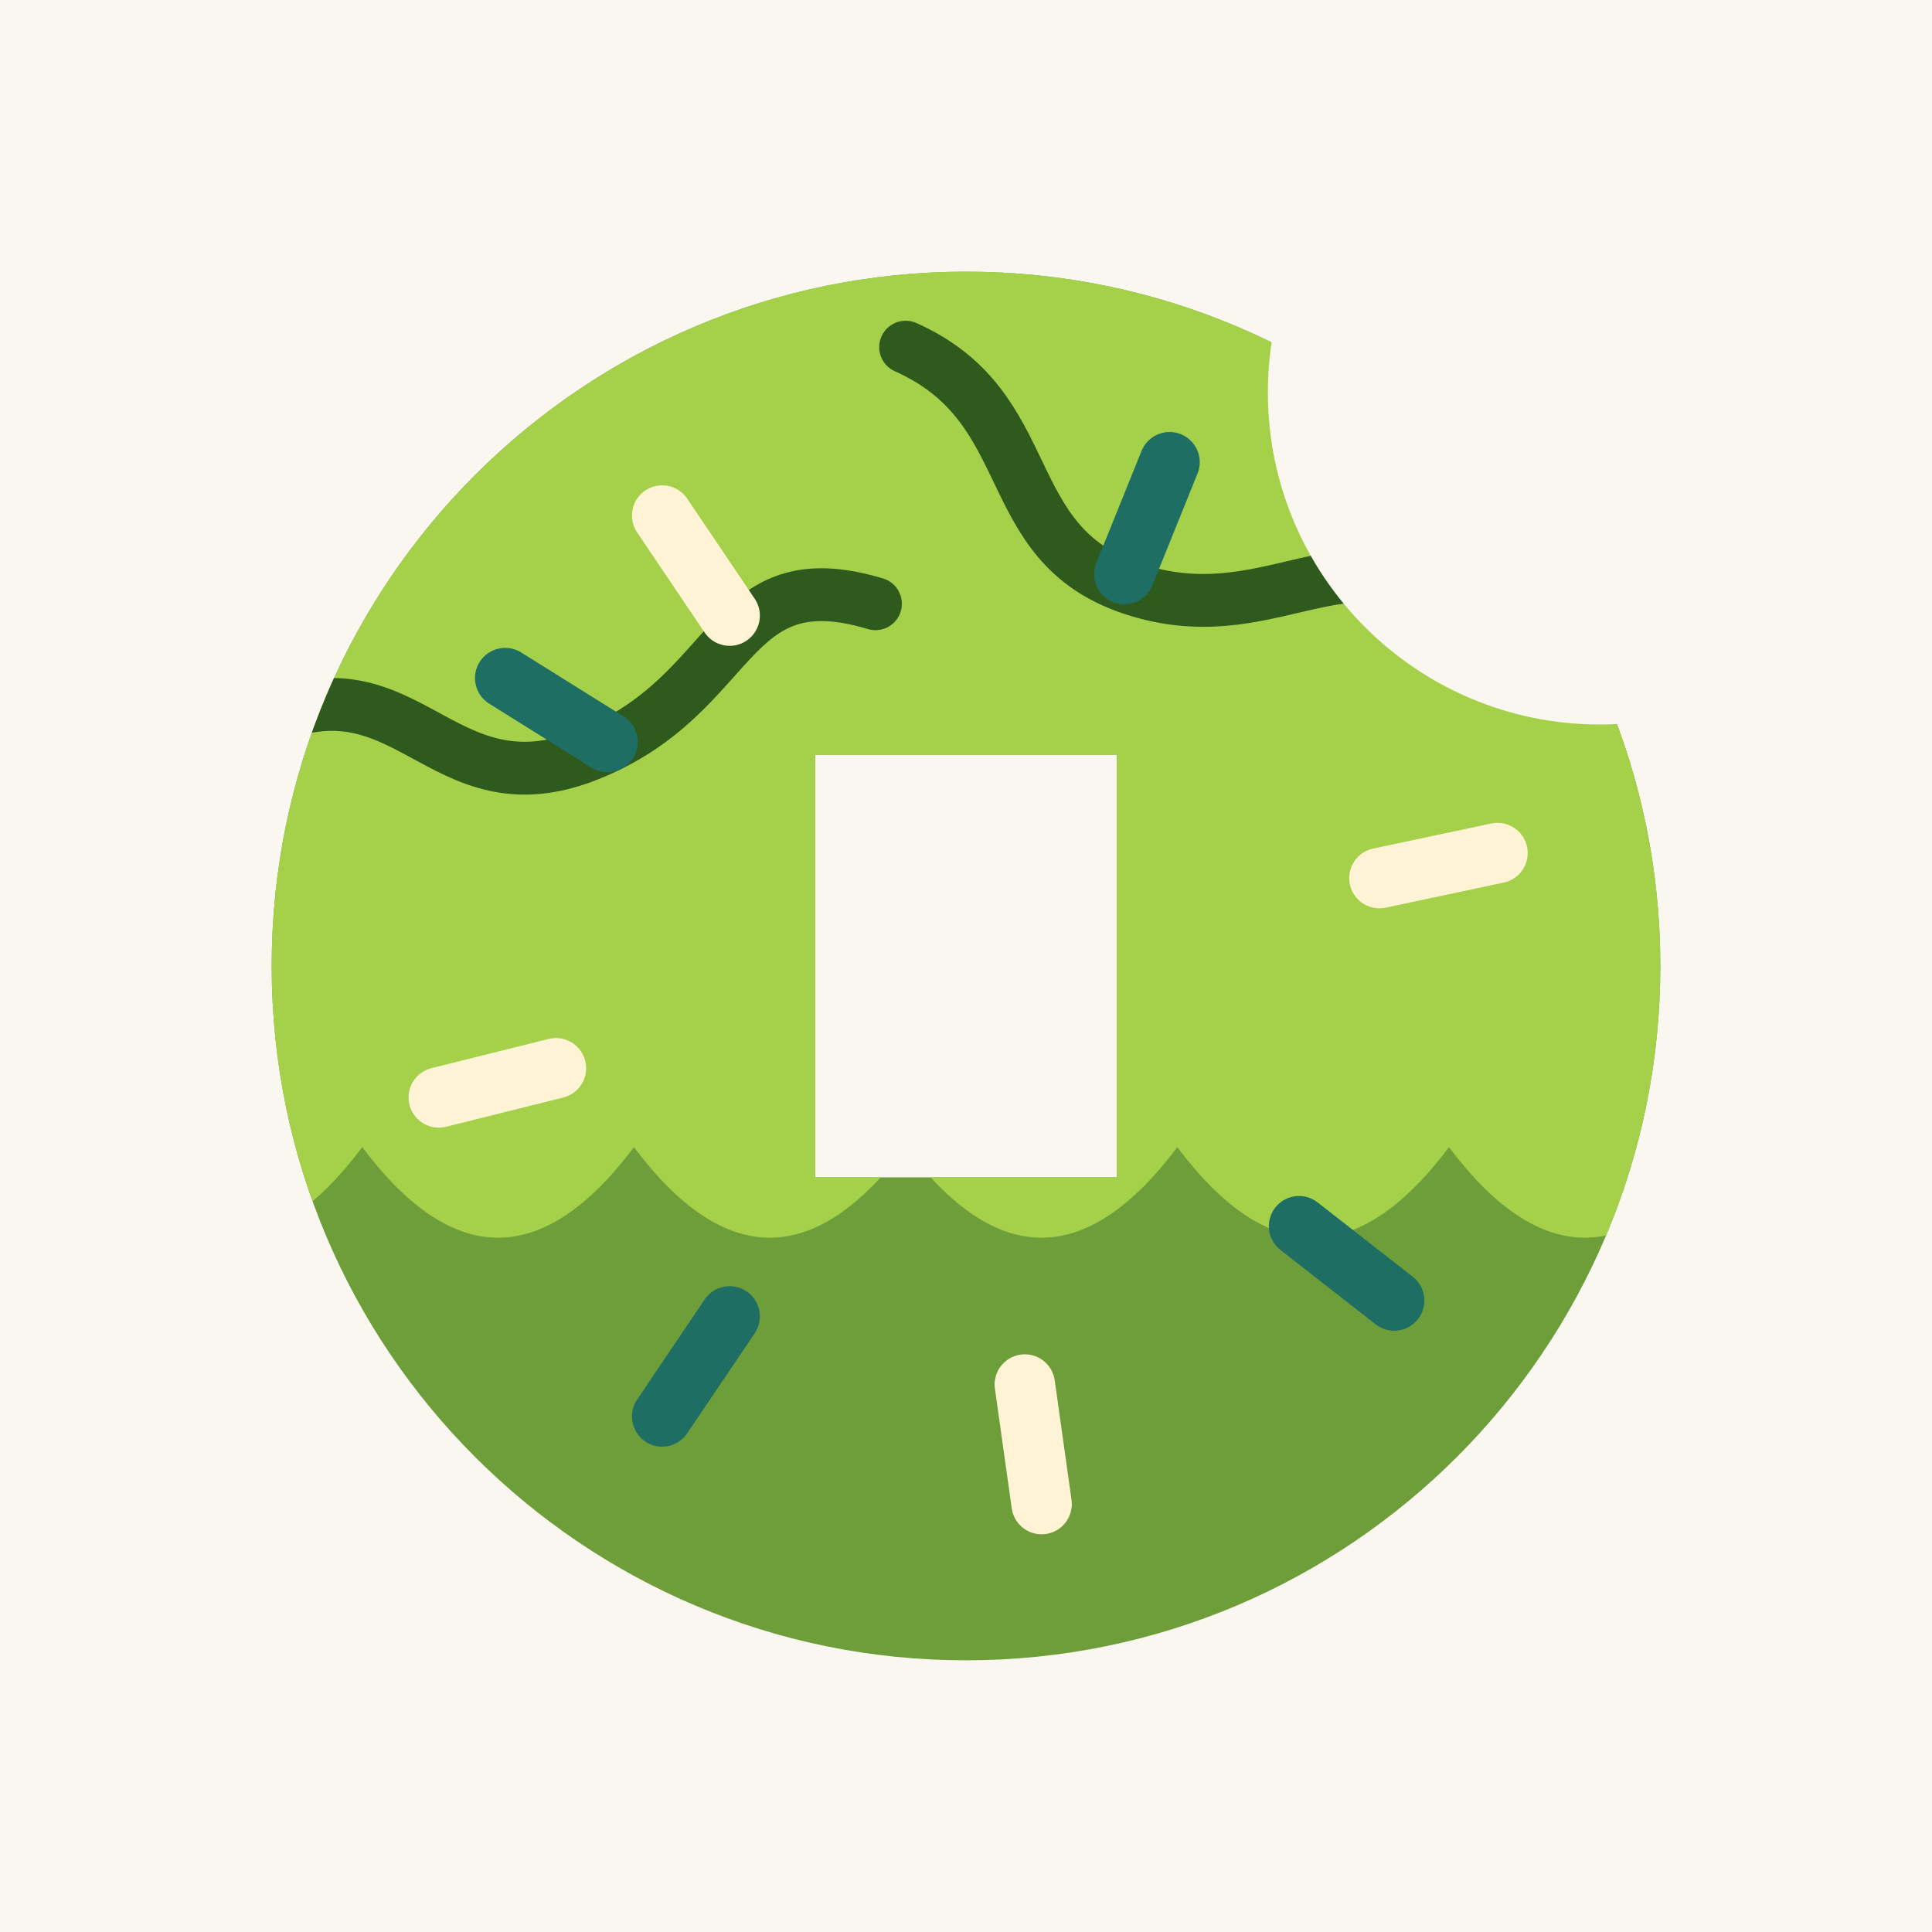
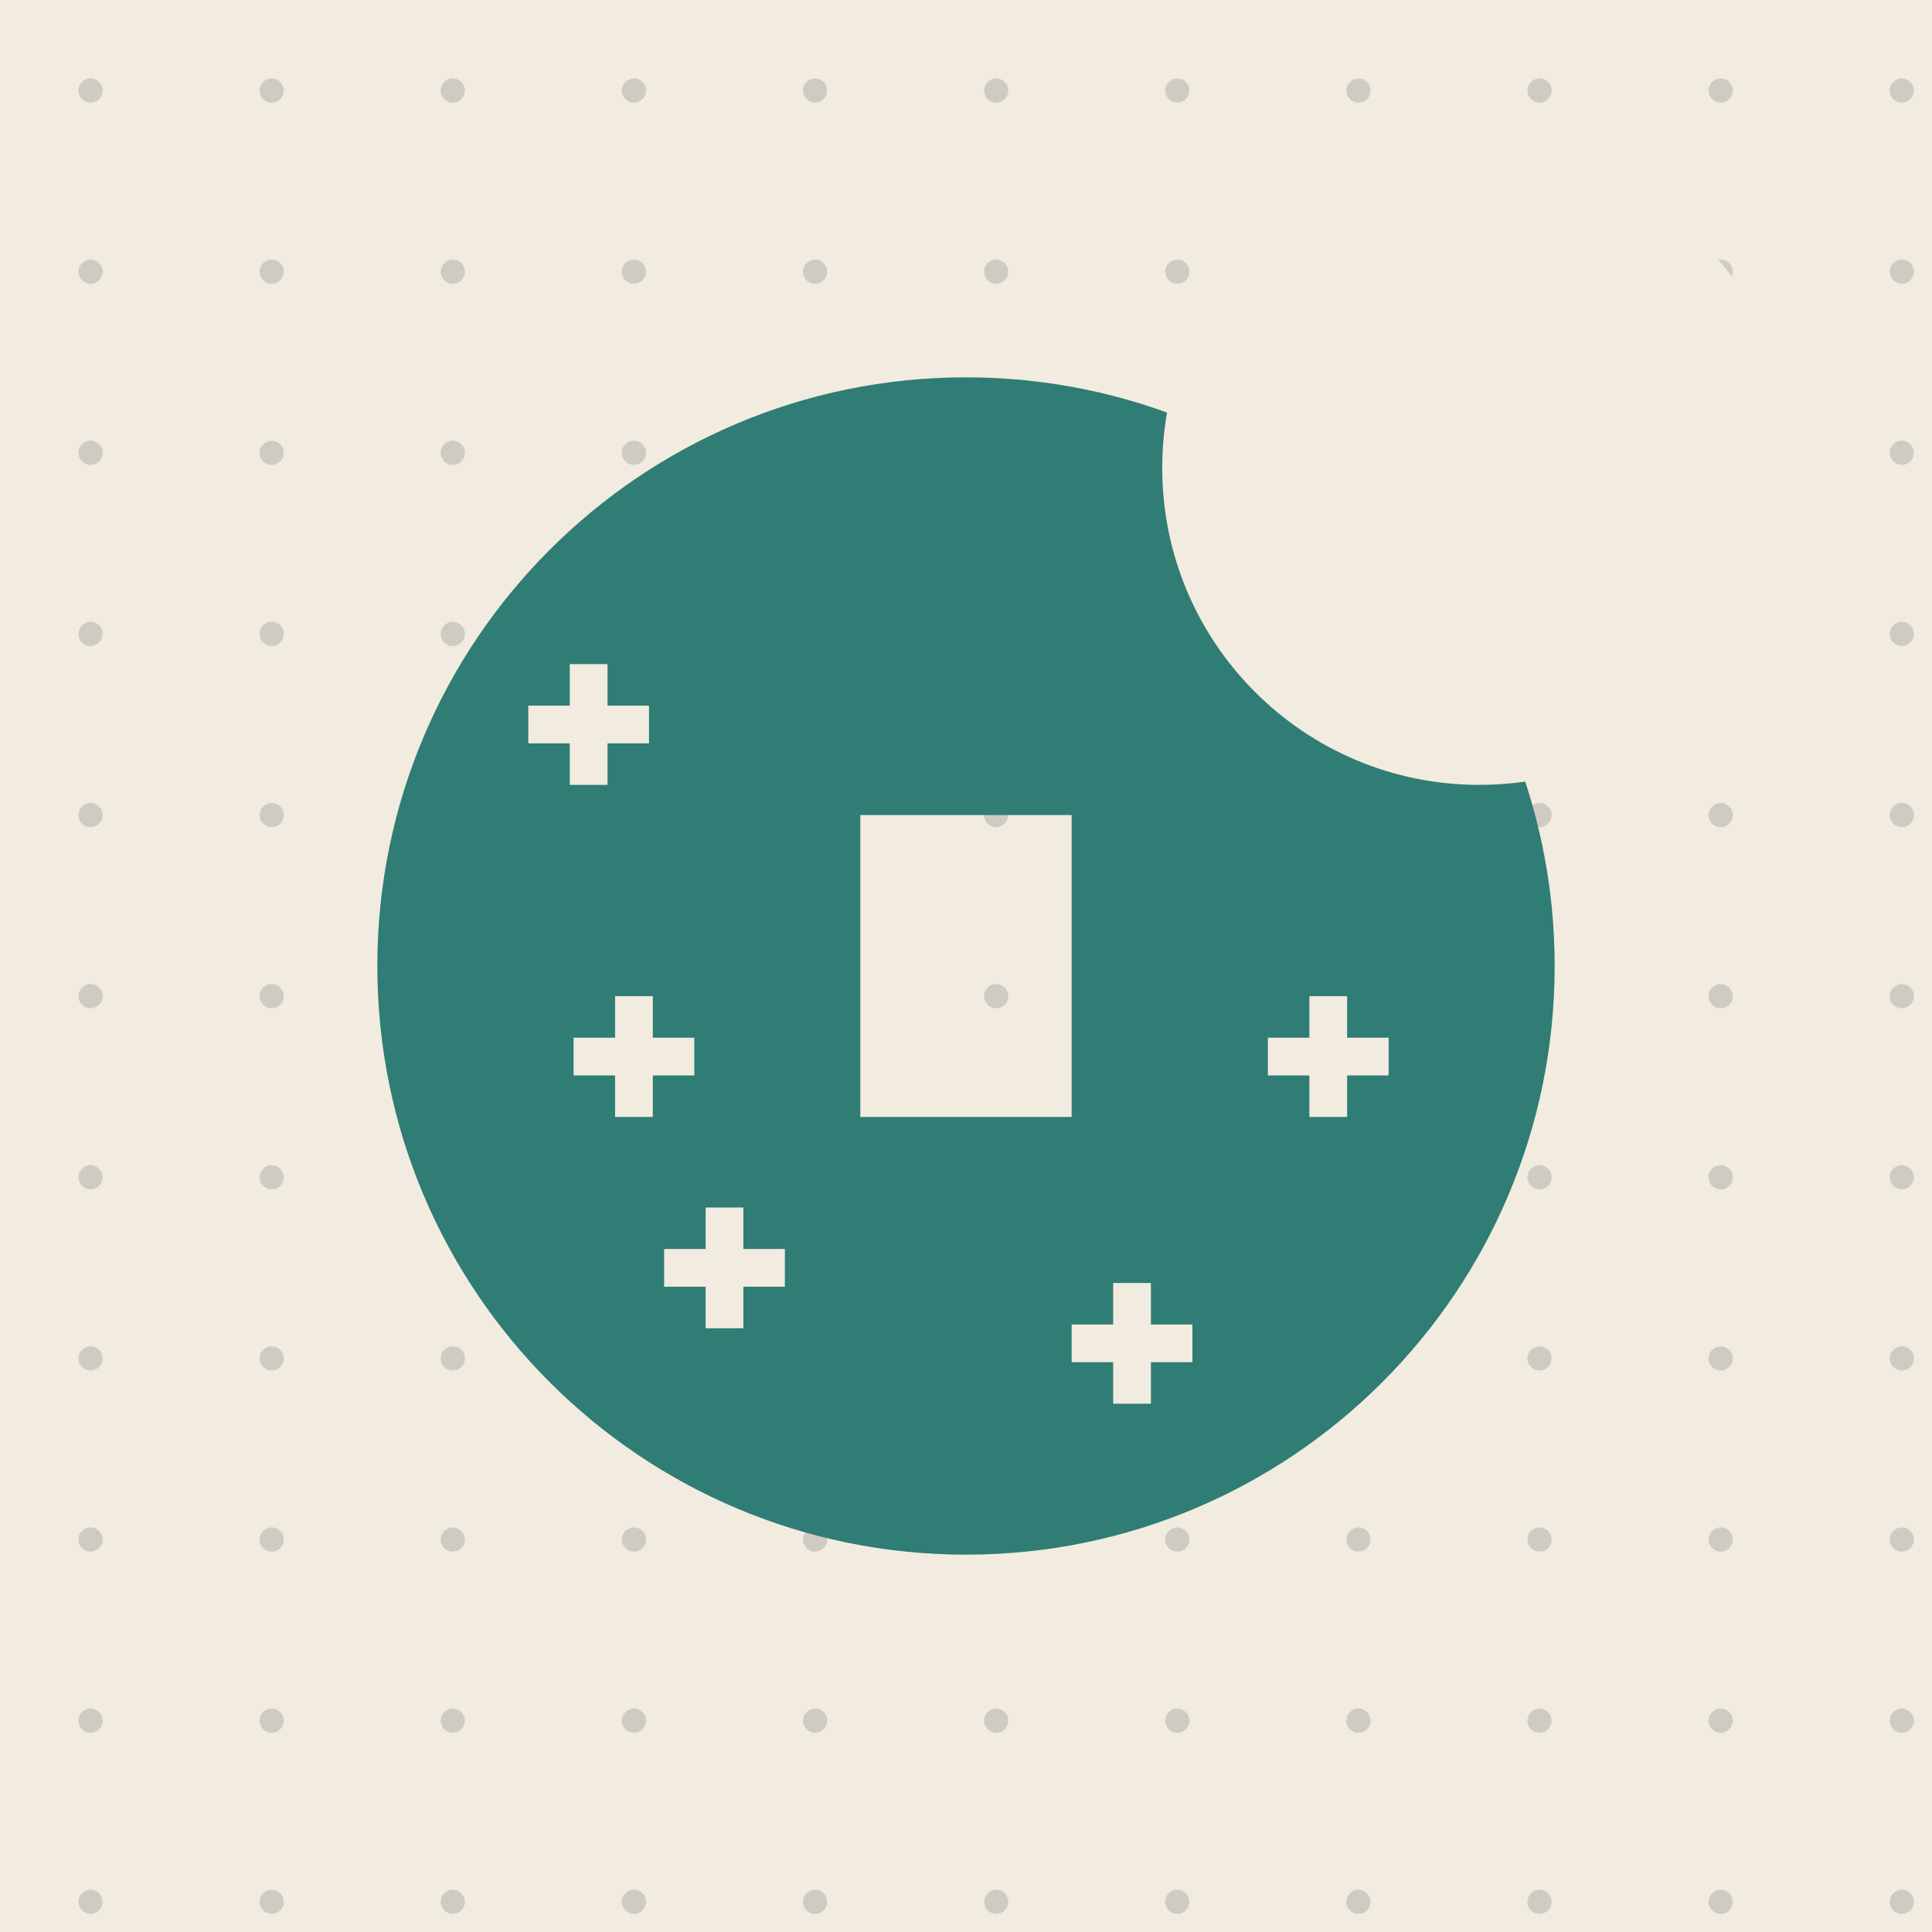
<svg xmlns="http://www.w3.org/2000/svg" viewBox="0 0 256 256" width="256" height="256" role="img" aria-label="Team A, The Green Donuts">
-   <rect width="256" height="256" fill="#FAF7F0" />
  <defs>
-     <clipPath id="ring">
-       <path fill-rule="evenodd" d="M128 36a92 92 0 1 0 0 184 92 92 0 1 0 0-184Z M108 100h40v56h-40Z" />
-     </clipPath>
+     <pattern id="grid" width="24" height="24" patternUnits="userSpaceOnUse">
+       <circle cx="12" cy="12" r="1.6" fill="#16232B" fill-opacity="0.16" />
+     </pattern>
  </defs>
-   <path fill="#6E9E3A" fill-rule="evenodd" d="M128 36a92 92 0 1 0 0 184 92 92 0 1 0 0-184Z M108 100h40v56h-40Z" />
-   <g clip-path="url(#ring)">
-     <path fill="#A5D14A" d="M12 152q18 24 36 0 18 24 36 0 18 24 36 0 18 24 36 0 18 24 36 0 18 24 36 0 18 24 36 0V8H12Z" />
-     <g fill="none" stroke="#2F5A1E" stroke-width="7" stroke-linecap="round">
-       <path d="M34 96c20-10 24 12 44 4s18-26 38-20" />
-       <path d="M120 46c18 8 12 26 30 32s28-8 42 2" />
-     </g>
-     <g stroke-linecap="round" stroke-width="8">
-       <line x1="128" y1="56" x2="128" y2="72" stroke="#FFF3D6" transform="rotate(-34 128 128)" />
-       <line x1="128" y1="56" x2="128" y2="72" stroke="#1F6E63" transform="rotate(22 128 128)" />
-       <line x1="128" y1="56" x2="128" y2="72" stroke="#FFF3D6" transform="rotate(78 128 128)" />
-       <line x1="128" y1="56" x2="128" y2="72" stroke="#1F6E63" transform="rotate(128 128 128)" />
-       <line x1="128" y1="56" x2="128" y2="72" stroke="#FFF3D6" transform="rotate(172 128 128)" />
-       <line x1="128" y1="56" x2="128" y2="72" stroke="#1F6E63" transform="rotate(214 128 128)" />
-       <line x1="128" y1="56" x2="128" y2="72" stroke="#FFF3D6" transform="rotate(256 128 128)" />
-       <line x1="128" y1="56" x2="128" y2="72" stroke="#1F6E63" transform="rotate(302 128 128)" />
-     </g>
+   <rect width="256" height="256" fill="#F1EBE0" />
+   <rect width="256" height="256" fill="url(#grid)" />
+   <path fill="#2F7D74" fill-rule="evenodd" d="M128 50a78 78 0 1 0 0 156 78 78 0 1 0 0-156Z M114 108h28v40h-28Z" />
+   <g stroke="#F1EBE0" stroke-width="5" stroke-linecap="butt">
+     <path d="M70 96h16M78 88v16" />
+     <path d="M88 168h16M96 160v16" />
+     <path d="M142 178h16M150 170v16" />
+     <path d="M168 140h16M176 132v16" />
+     <path d="M76 140h16M84 132v16" />
  </g>
-   <circle cx="212" cy="52" r="44" fill="#FAF7F0" />
+   <circle cx="196" cy="62" r="42" fill="#F1EBE0" />
</svg>
